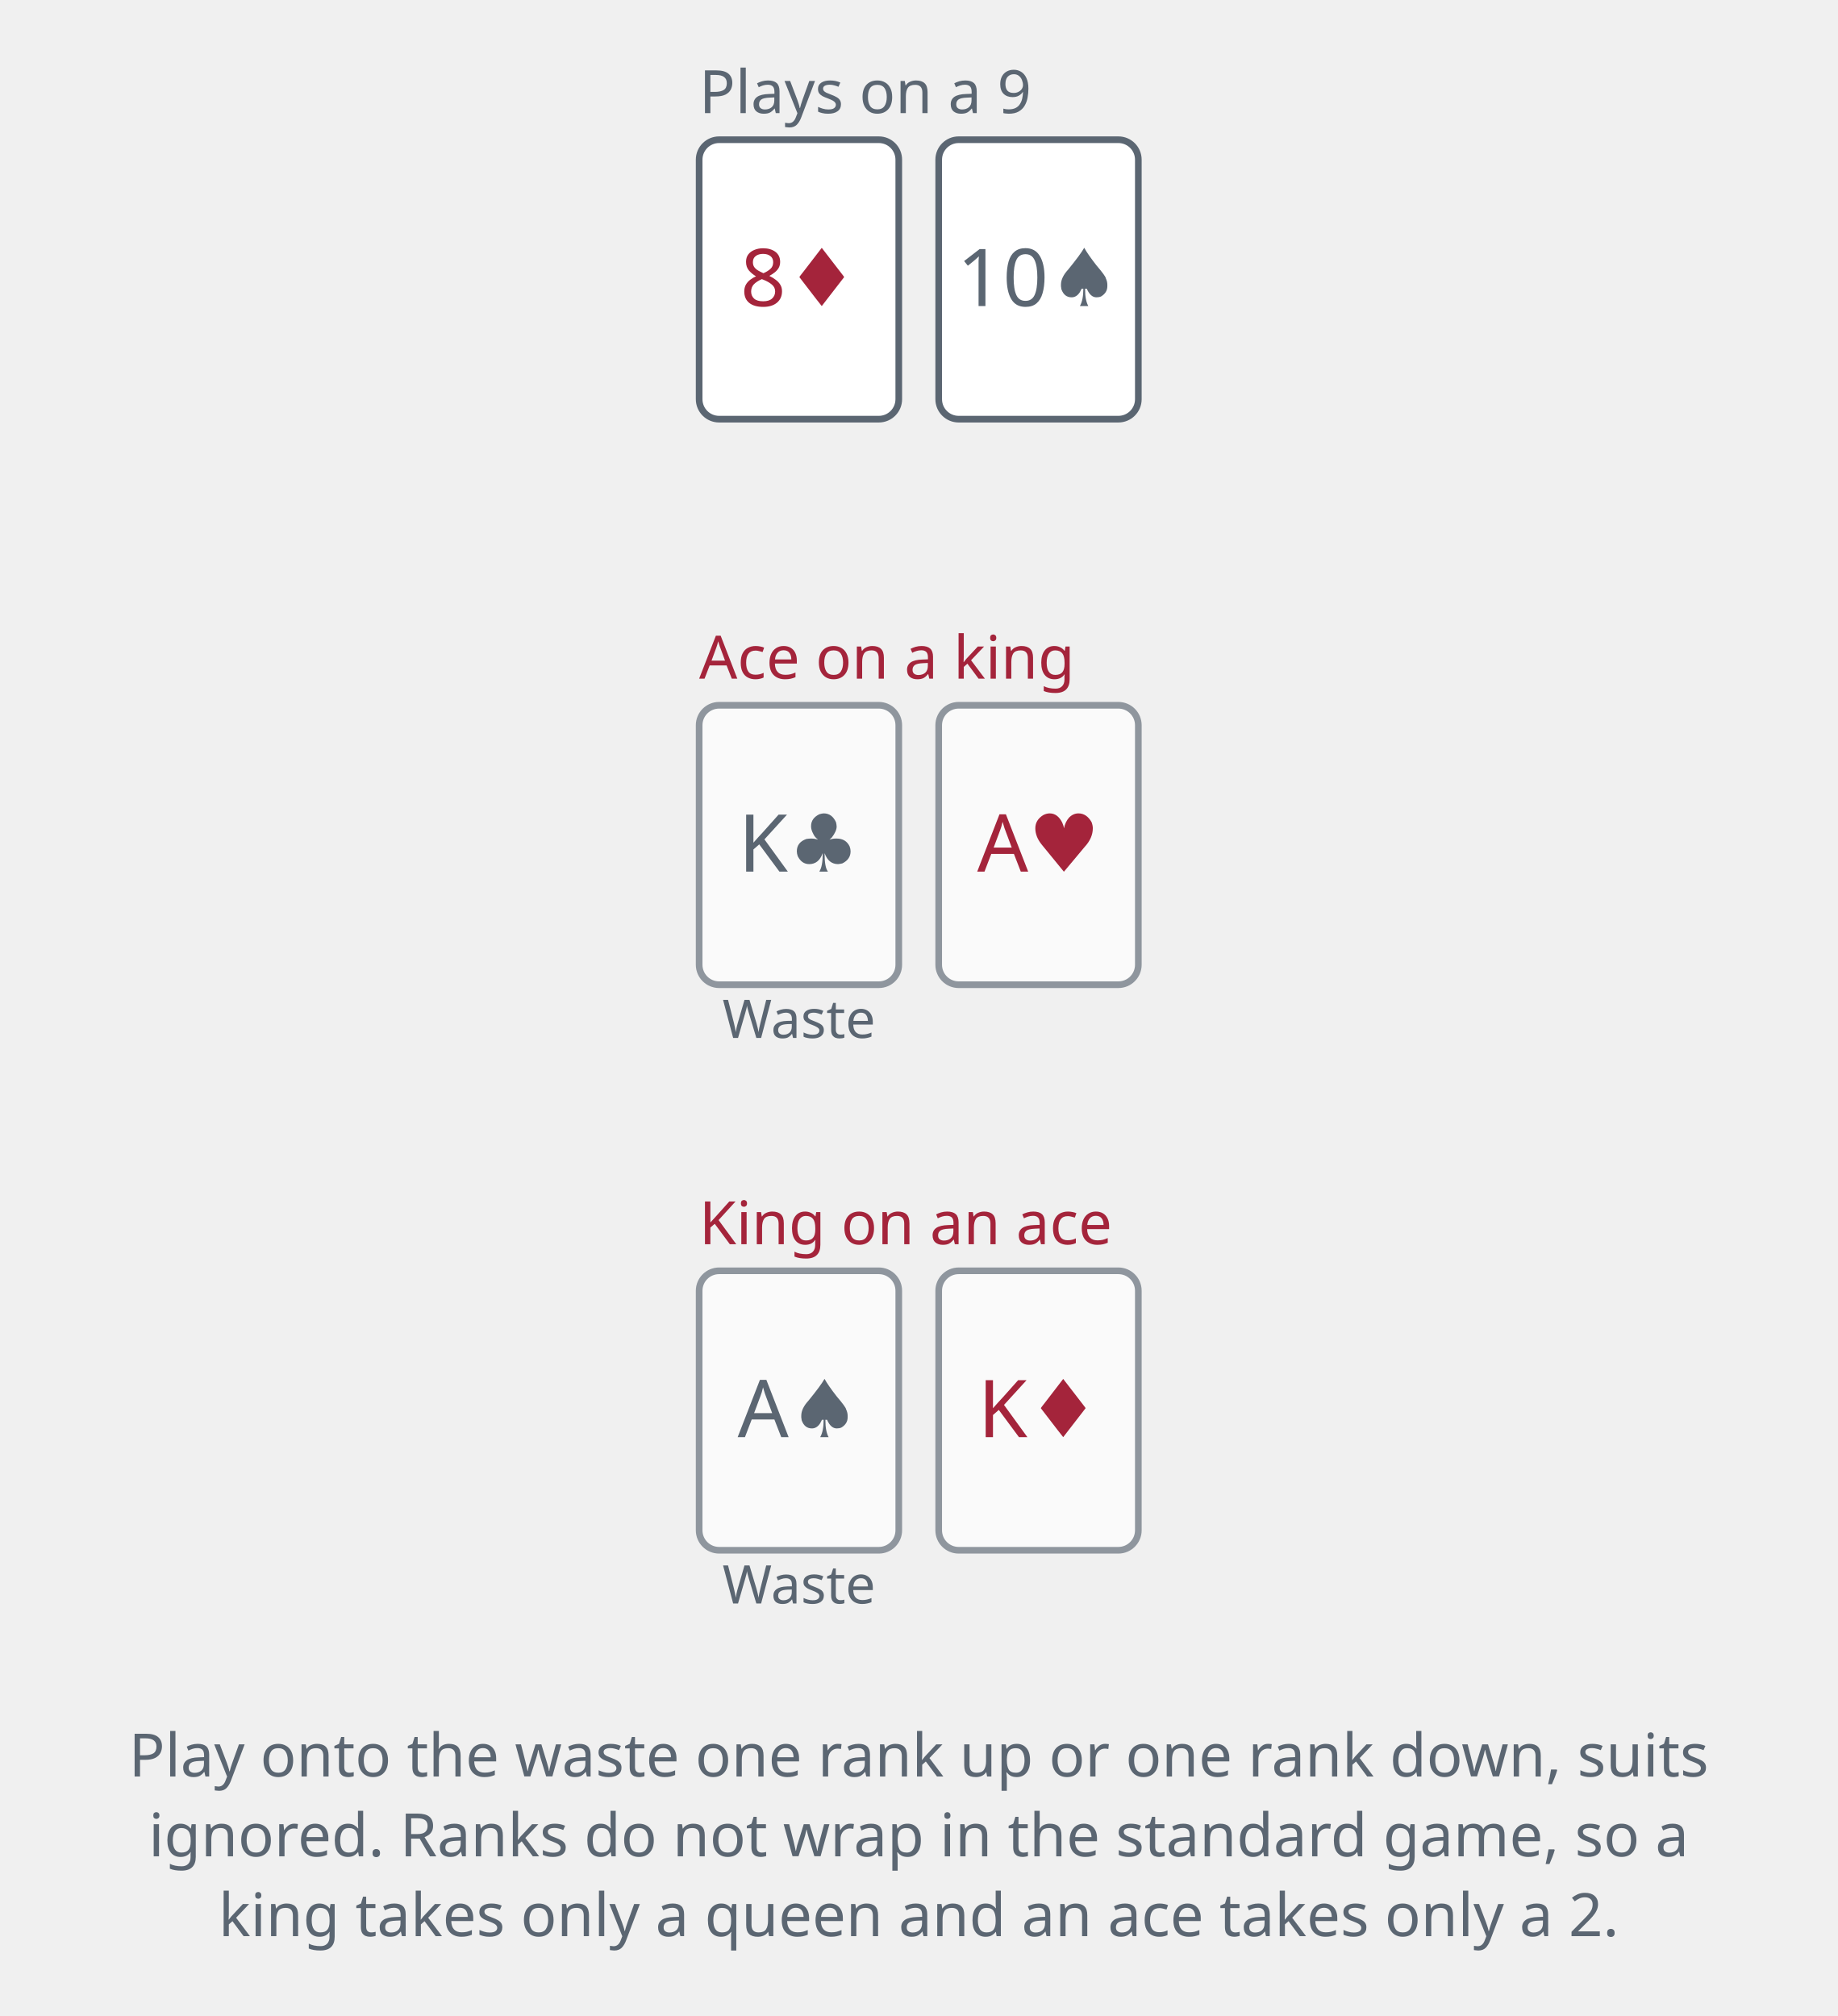
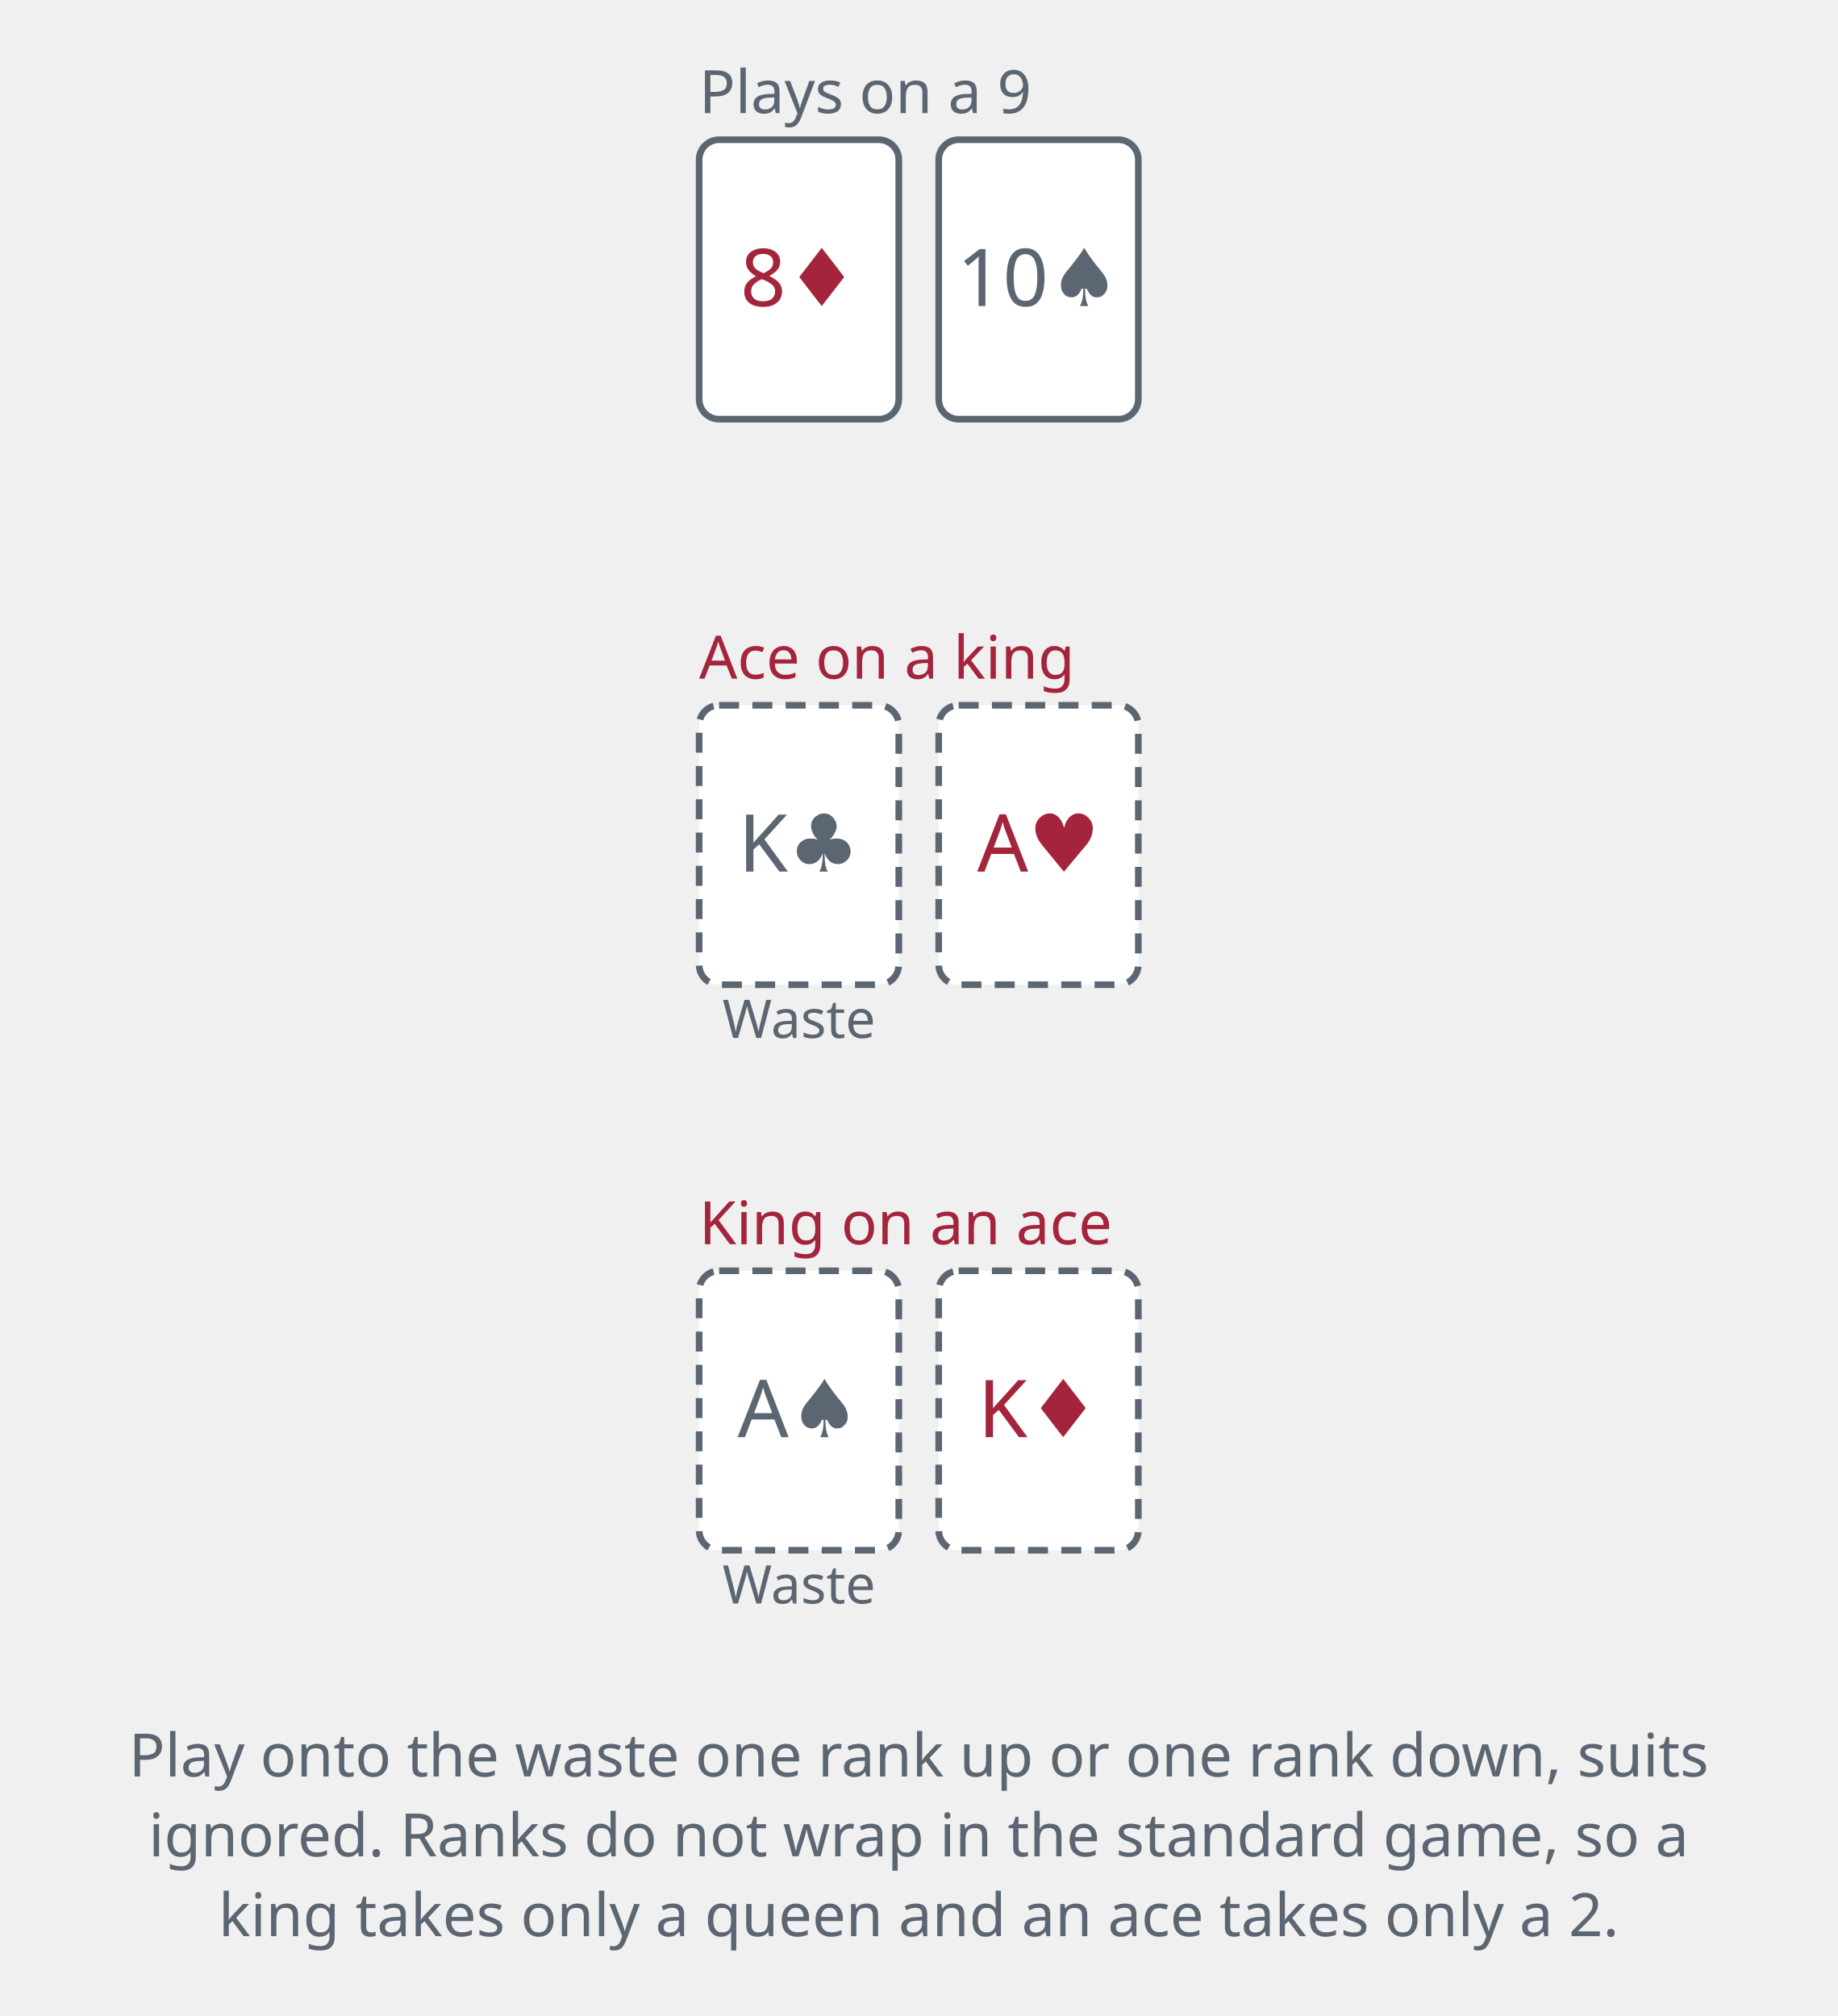
<svg xmlns="http://www.w3.org/2000/svg" viewBox="0 0 276 303" width="442" height="485" role="img" aria-label="Golf: Play onto the waste one rank up or one rank down, suits ignored. Ranks do not wrap in the standard game, so a king takes only a queen and an ace takes only a 2.">
  <rect x="105.0" y="21.0" width="30" height="42" rx="3" fill="#ffffff" stroke="#5b6672" stroke-width="1" />
  <text x="120.0" y="46.0" text-anchor="middle" font-family="system-ui, sans-serif" font-size="12" fill="#a4243b">8♦</text>
  <rect x="141.0" y="21.0" width="30" height="42" rx="3" fill="#ffffff" stroke="#5b6672" stroke-width="1" />
  <text x="156.0" y="46.0" text-anchor="middle" font-family="system-ui, sans-serif" font-size="12" fill="#5b6672">10♠</text>
-   <rect x="105.0" y="106.0" width="30" height="42" rx="3" fill="#ffffff" stroke="#5b6672" stroke-width="1" opacity="0.65" />
+   <rect x="105.0" y="106.0" width="30" height="42" rx="3" fill="#ffffff" stroke="#5b6672" stroke-width="1" stroke-dasharray="3 2" />
  <text x="120.0" y="131.0" text-anchor="middle" font-family="system-ui, sans-serif" font-size="12" fill="#5b6672">K♣</text>
  <text x="120.0" y="156.0" text-anchor="middle" font-family="system-ui, sans-serif" font-size="8" fill="#5b6672">Waste</text>
-   <rect x="141.0" y="106.0" width="30" height="42" rx="3" fill="#ffffff" stroke="#5b6672" stroke-width="1" opacity="0.65" />
+   <rect x="141.0" y="106.0" width="30" height="42" rx="3" fill="#ffffff" stroke="#5b6672" stroke-width="1" stroke-dasharray="3 2" />
  <text x="156.0" y="131.0" text-anchor="middle" font-family="system-ui, sans-serif" font-size="12" fill="#a4243b">A♥</text>
-   <rect x="105.0" y="191.0" width="30" height="42" rx="3" fill="#ffffff" stroke="#5b6672" stroke-width="1" opacity="0.65" />
+   <rect x="105.0" y="191.0" width="30" height="42" rx="3" fill="#ffffff" stroke="#5b6672" stroke-width="1" stroke-dasharray="3 2" />
  <text x="120.0" y="216.0" text-anchor="middle" font-family="system-ui, sans-serif" font-size="12" fill="#5b6672">A♠</text>
  <text x="120.0" y="241.0" text-anchor="middle" font-family="system-ui, sans-serif" font-size="8" fill="#5b6672">Waste</text>
-   <rect x="141.0" y="191.0" width="30" height="42" rx="3" fill="#ffffff" stroke="#5b6672" stroke-width="1" opacity="0.65" />
+   <rect x="141.0" y="191.0" width="30" height="42" rx="3" fill="#ffffff" stroke="#5b6672" stroke-width="1" stroke-dasharray="3 2" />
  <text x="156.0" y="216.0" text-anchor="middle" font-family="system-ui, sans-serif" font-size="12" fill="#a4243b">K♦</text>
  <text x="105.0" y="17.0" font-family="system-ui, sans-serif" font-size="9" fill="#5b6672">Plays on a 9</text>
  <text x="105.0" y="102.0" font-family="system-ui, sans-serif" font-size="9" fill="#a4243b">Ace on a king</text>
  <text x="105.0" y="187.0" font-family="system-ui, sans-serif" font-size="9" fill="#a4243b">King on an ace</text>
  <text x="138.0" y="267.0" text-anchor="middle" font-family="system-ui, sans-serif" font-size="9" fill="#5b6672">Play onto the waste one rank up or one rank down, suits</text>
  <text x="138.0" y="279.0" text-anchor="middle" font-family="system-ui, sans-serif" font-size="9" fill="#5b6672">ignored. Ranks do not wrap in the standard game, so a</text>
  <text x="138.0" y="291.0" text-anchor="middle" font-family="system-ui, sans-serif" font-size="9" fill="#5b6672">king takes only a queen and an ace takes only a 2.</text>
</svg>
